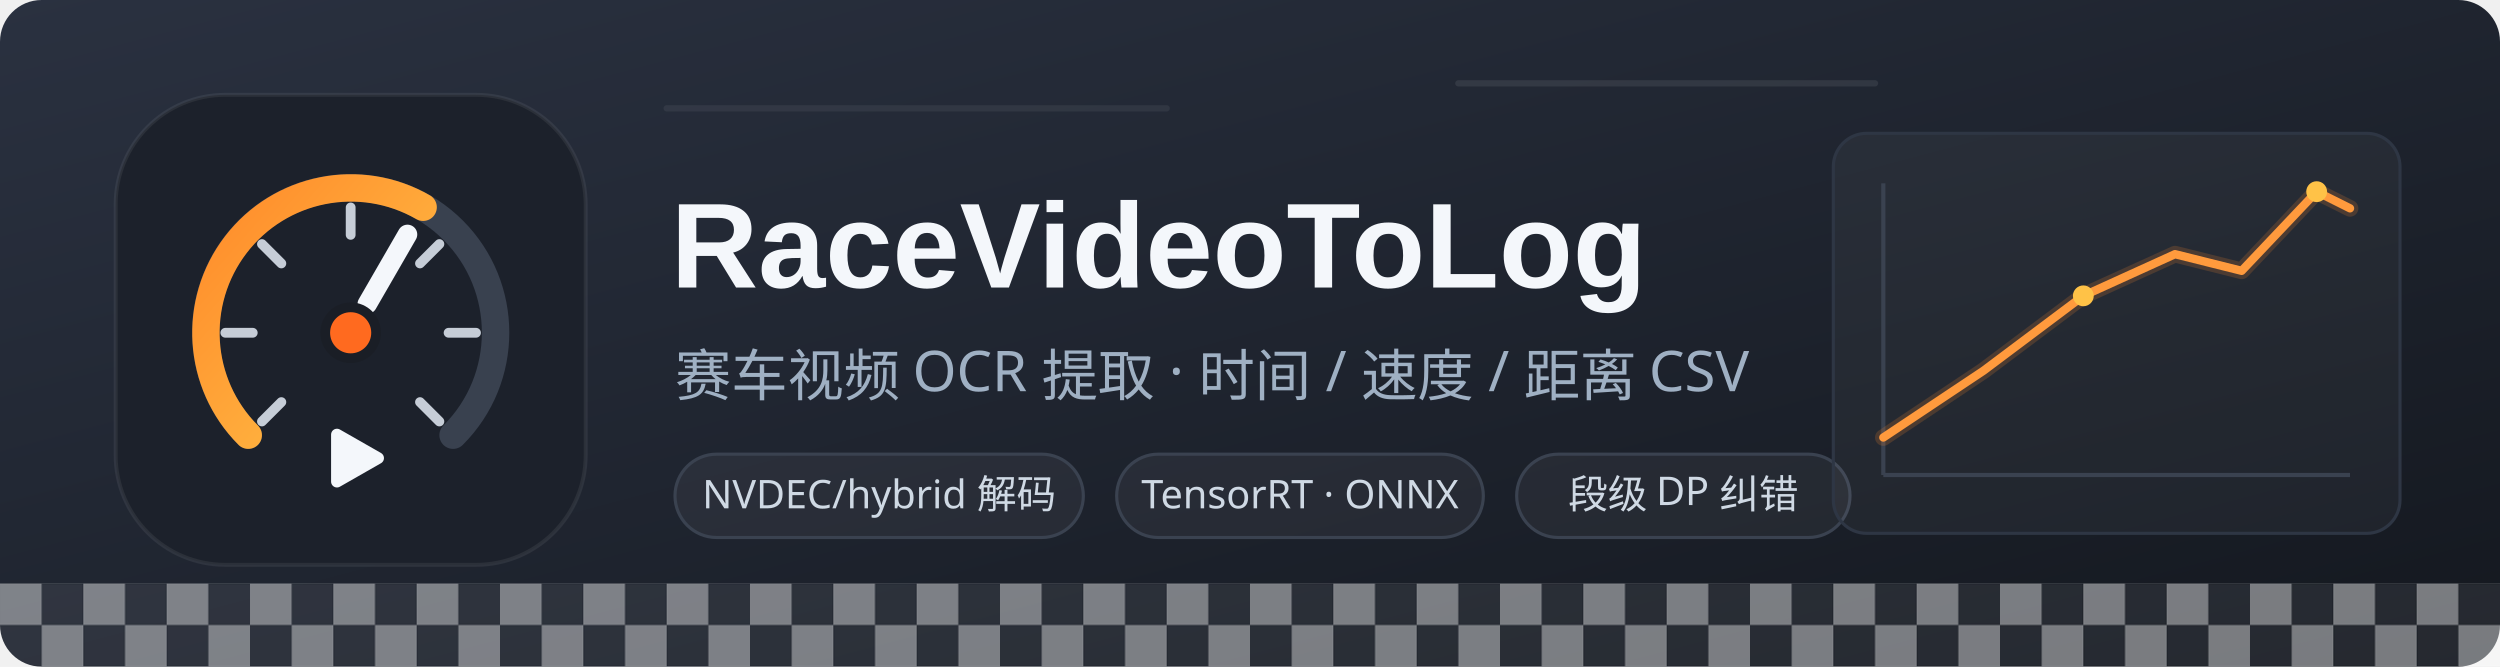
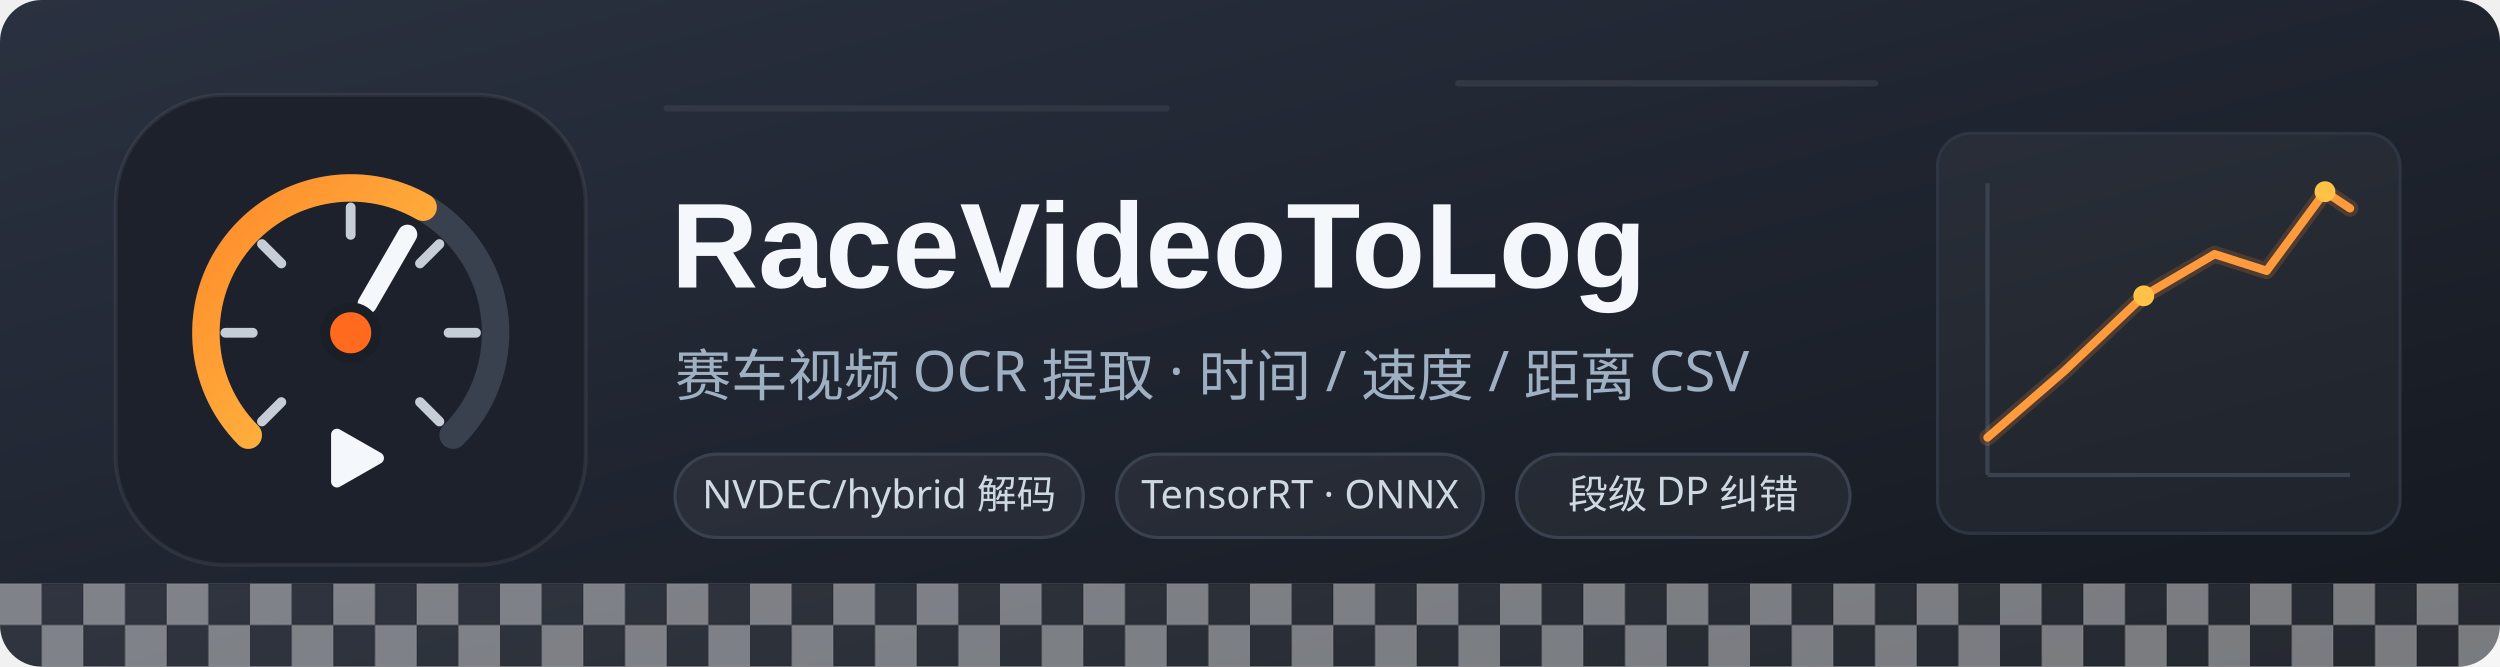
<svg xmlns="http://www.w3.org/2000/svg" viewBox="0 0 1200 320" width="1200" height="320">
  <defs>
    <linearGradient id="bg" x1="0" y1="0" x2="1" y2="1">
      <stop offset="0" stop-color="#2a3140" />
      <stop offset="1" stop-color="#14181f" />
    </linearGradient>
    <linearGradient id="arc" x1="0" y1="0" x2="1" y2="1">
      <stop offset="0" stop-color="#ff8a2a" />
      <stop offset="1" stop-color="#ffc247" />
    </linearGradient>
    <pattern id="chk" width="40" height="40" patternUnits="userSpaceOnUse">
      <rect width="20" height="20" fill="#ffffff" opacity="0.85" />
      <rect x="20" y="20" width="20" height="20" fill="#ffffff" opacity="0.85" />
      <rect x="20" width="20" height="20" fill="#ffffff" opacity="0.14" />
      <rect y="20" width="20" height="20" fill="#ffffff" opacity="0.14" />
    </pattern>
  </defs>
  <rect width="1200" height="320" rx="20" fill="url(#bg)" />
  <g stroke="#ffffff" stroke-linecap="round">
    <line x1="320" y1="52" x2="560" y2="52" stroke-width="3" opacity="0.06" />
    <line x1="700" y1="40" x2="900" y2="40" stroke-width="3" opacity="0.08" />
  </g>
  <g transform="translate(48,38) scale(0.94)">
    <rect x="8" y="8" width="240" height="240" rx="56" fill="#1c212b" stroke="#ffffff" stroke-opacity="0.07" stroke-width="2" />
    <path d="M 75.7 181.8 A 74 74 0 1 1 180.3 181.8" fill="none" stroke="#39414f" stroke-width="14" stroke-linecap="round" />
    <path d="M 75.7 181.8 A 74 74 0 0 1 165.0 65.4" fill="none" stroke="url(#arc)" stroke-width="14" stroke-linecap="round" />
    <g stroke="#d8e0ea" stroke-width="5" stroke-linecap="round" opacity="0.9">
      <line x1="92.6" y1="164.9" x2="82.7" y2="174.8" />
      <line x1="78" y1="129.5" x2="64" y2="129.5" />
      <line x1="92.6" y1="94.1" x2="82.7" y2="84.2" />
      <line x1="128" y1="79.5" x2="128" y2="65.5" />
      <line x1="163.4" y1="94.1" x2="173.3" y2="84.2" />
      <line x1="178" y1="129.5" x2="192" y2="129.5" />
      <line x1="163.4" y1="164.9" x2="173.3" y2="174.8" />
    </g>
    <line x1="136.5" y1="114.8" x2="157" y2="79.3" stroke="#f4f7fb" stroke-width="10" stroke-linecap="round" />
    <circle cx="128" cy="129.5" r="13" fill="#ff6a1f" stroke="#1a1e26" stroke-width="5" />
    <path d="M 121 181.5 L 121 205.5 L 142 193.5 Z" fill="#f4f7fb" stroke="#f4f7fb" stroke-width="6" stroke-linejoin="round" />
  </g>
  <text x="322" y="138" font-family="Segoe UI, Arial, sans-serif" font-size="58" font-weight="700" fill="#f4f7fb">RaceVideoToLog</text>
  <text x="324" y="190" font-family="Segoe UI, Microsoft YaHei, sans-serif" font-size="27" fill="#9fb0c3">赛车视频 OCR 提取 · 时间 / 速度 / 距离 CSV</text>
  <g font-family="Segoe UI, Microsoft YaHei, sans-serif" font-size="19" fill="#cfd9e4">
    <rect x="324" y="218" width="196" height="40" rx="20" fill="#ffffff" fill-opacity="0.05" stroke="#3a4250" stroke-width="1.5" />
    <text x="422" y="244" text-anchor="middle">NVDEC/hybrid 解码</text>
    <rect x="536" y="218" width="176" height="40" rx="20" fill="#ffffff" fill-opacity="0.05" stroke="#3a4250" stroke-width="1.5" />
    <text x="624" y="244" text-anchor="middle">TensorRT · ONNX</text>
    <rect x="728" y="218" width="160" height="40" rx="20" fill="#ffffff" fill-opacity="0.05" stroke="#3a4250" stroke-width="1.5" />
    <text x="808" y="244" text-anchor="middle">段级 DP 纠错</text>
  </g>
  <g>
-     <rect x="880" y="64" width="272" height="192" rx="16" fill="#ffffff" fill-opacity="0.04" stroke="#2e3644" stroke-width="1.5" />
-     <line x1="904" y1="228" x2="1128" y2="228" stroke="#3a4250" stroke-width="2" />
-     <line x1="904" y1="88" x2="904" y2="228" stroke="#3a4250" stroke-width="2" />
-     <path d="M 904 210 L 952 178 L 1000 142 L 1044 122 L 1076 130 L 1112 92 L 1128 100" fill="none" stroke="#ff8a2a" stroke-width="8" stroke-linecap="round" stroke-linejoin="round" opacity="0.18" />
-     <path d="M 904 210 L 952 178 L 1000 142 L 1044 122 L 1076 130 L 1112 92 L 1128 100" fill="none" stroke="#ff9a3d" stroke-width="4" stroke-linecap="round" stroke-linejoin="round" />
+     <rect x="930" y="64" width="222" height="192" rx="16" fill="#ffffff" fill-opacity="0.04" stroke="#2e3644" stroke-width="1.5" />
+     <line x1="954" y1="228" x2="1128" y2="228" stroke="#3a4250" stroke-width="2" />
+     <line x1="954" y1="88" x2="954" y2="228" stroke="#3a4250" stroke-width="2" />
+     <path d="M 954 210 L 991 178 L 1029 142 L 1063 122 L 1088 130 L 1116 92 L 1128 100" fill="none" stroke="#ff8a2a" stroke-width="8" stroke-linecap="round" stroke-linejoin="round" opacity="0.18" />
+     <path d="M 954 210 L 991 178 L 1029 142 L 1063 122 L 1088 130 L 1116 92 L 1128 100" fill="none" stroke="#ff9a3d" stroke-width="4" stroke-linecap="round" stroke-linejoin="round" />
    <g fill="#ffc247">
-       <circle cx="1000" cy="142" r="5" />
-       <circle cx="1112" cy="92" r="5" />
+       <circle cx="1029" cy="142" r="5" />
+       <circle cx="1116" cy="92" r="5" />
    </g>
  </g>
  <rect x="0" y="280" width="1200" height="40" fill="url(#chk)" opacity="0.5" />
</svg>
